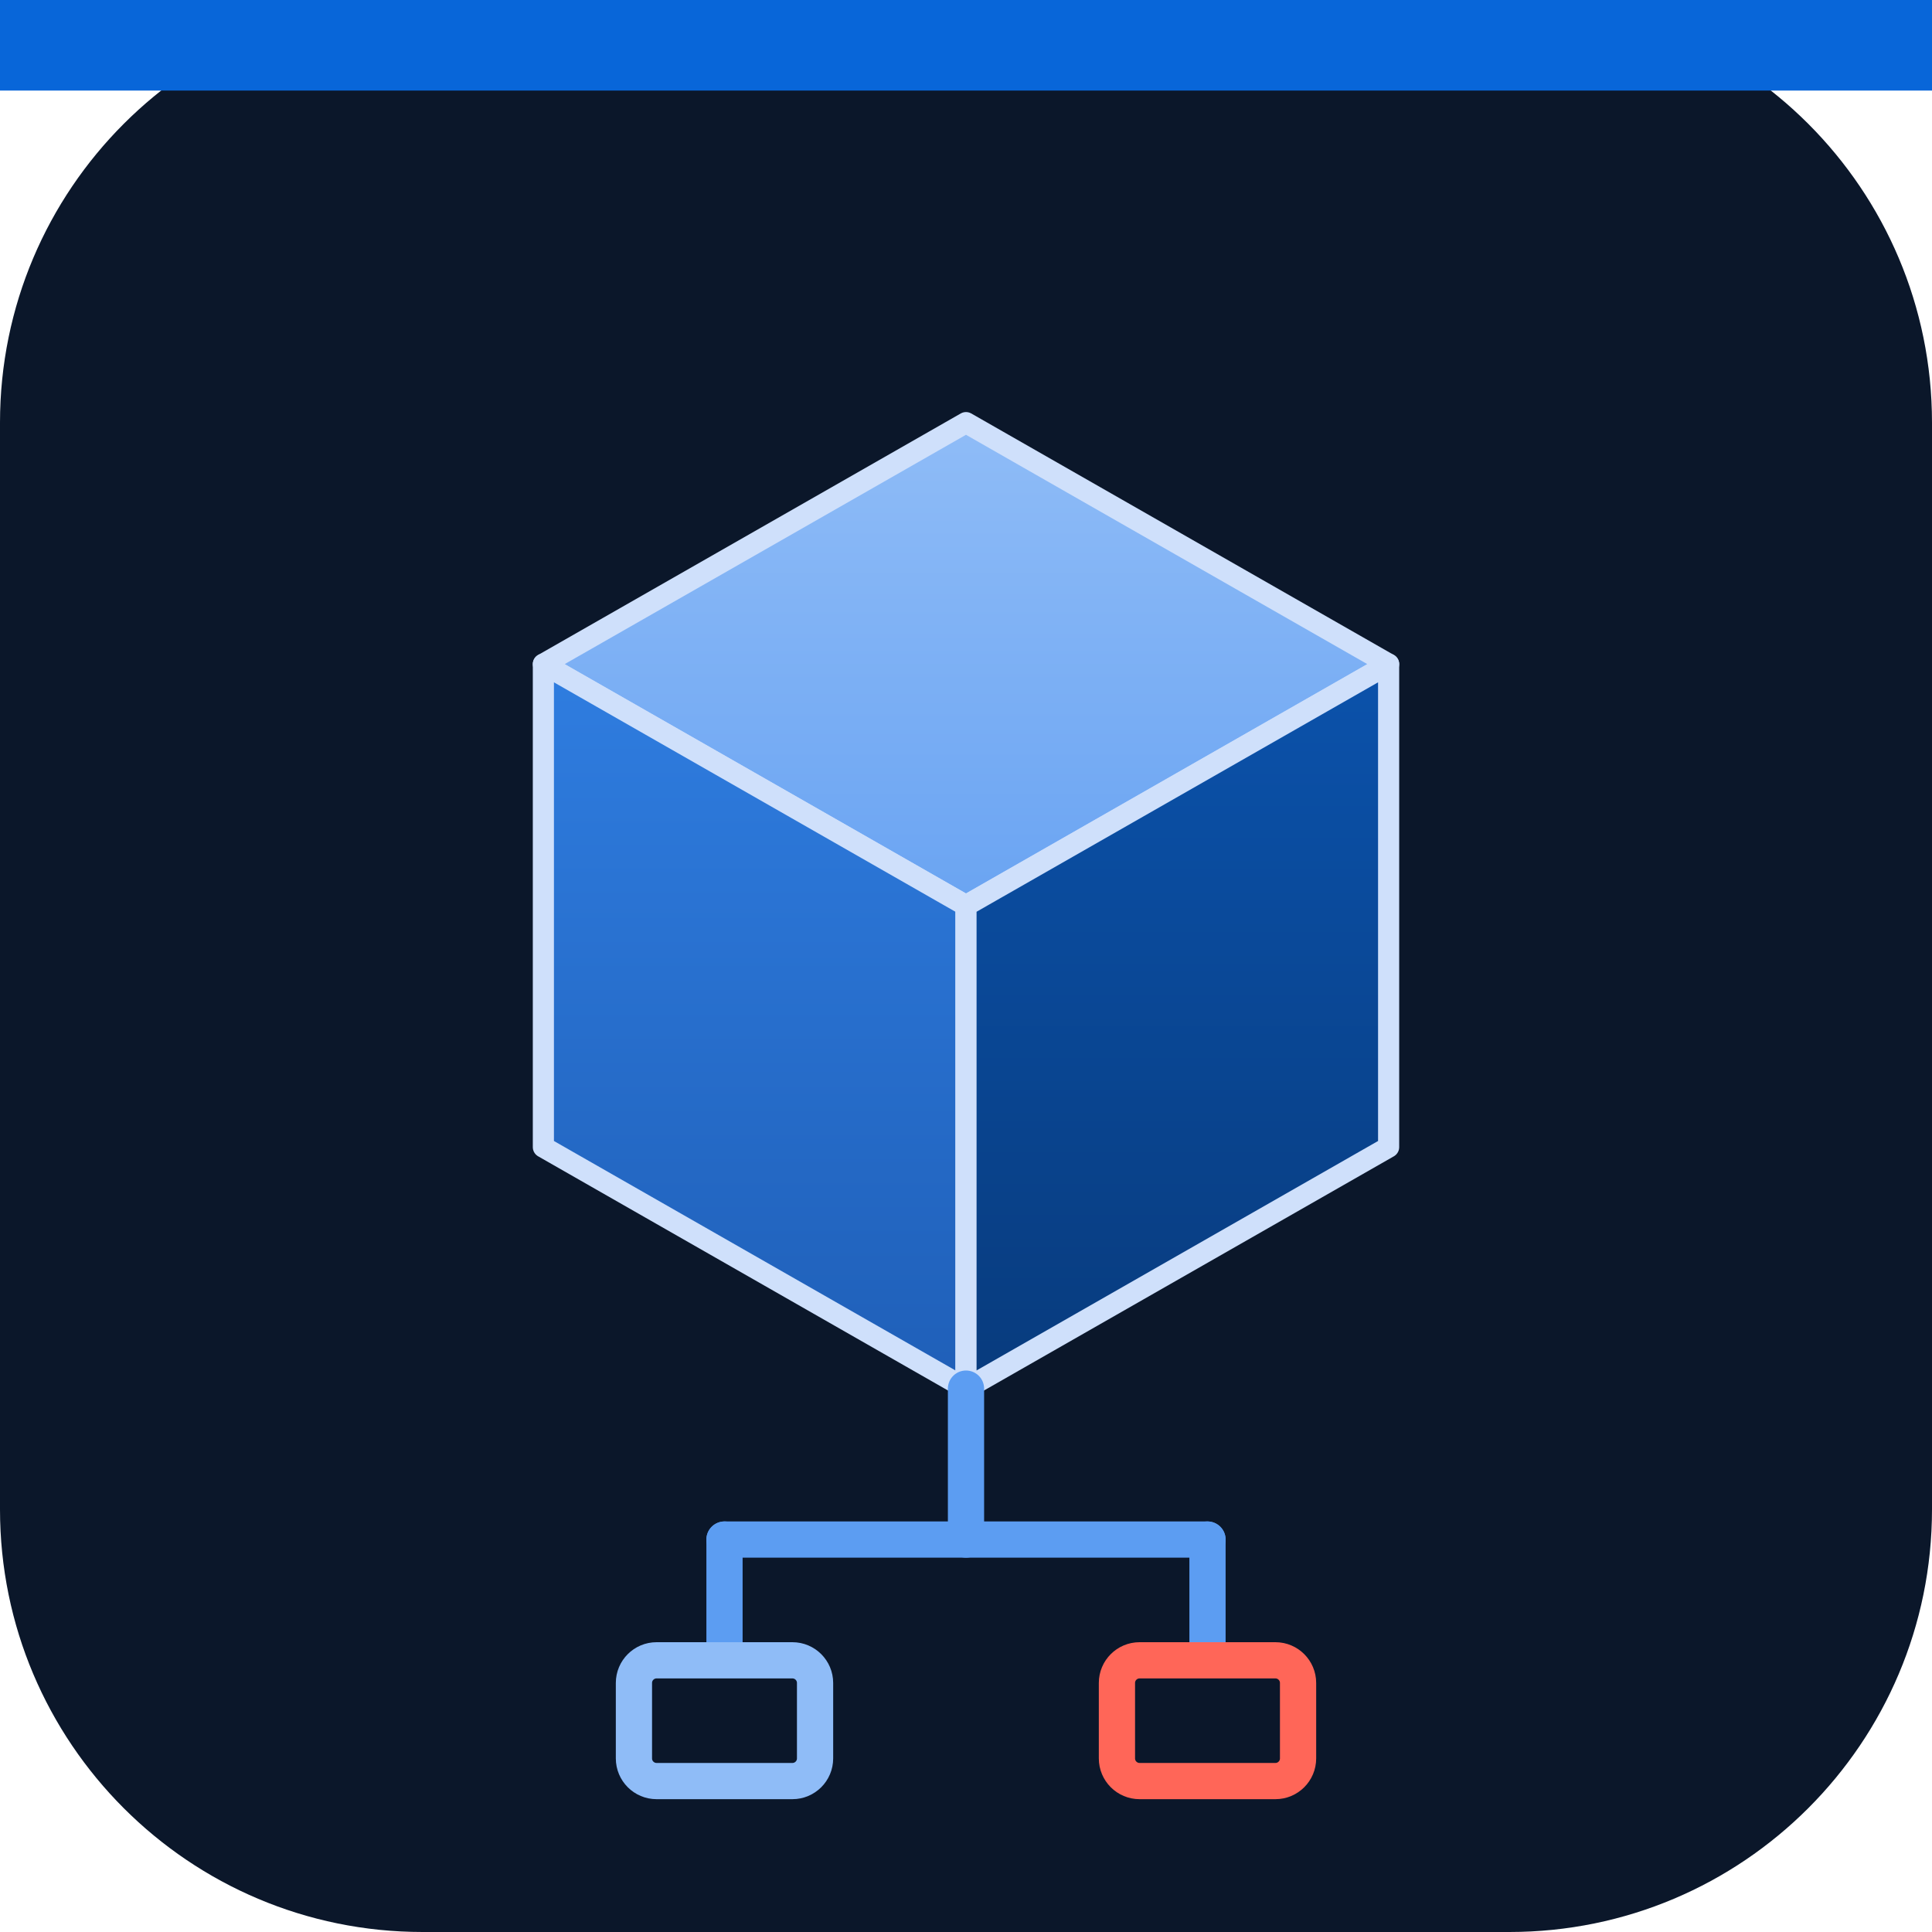
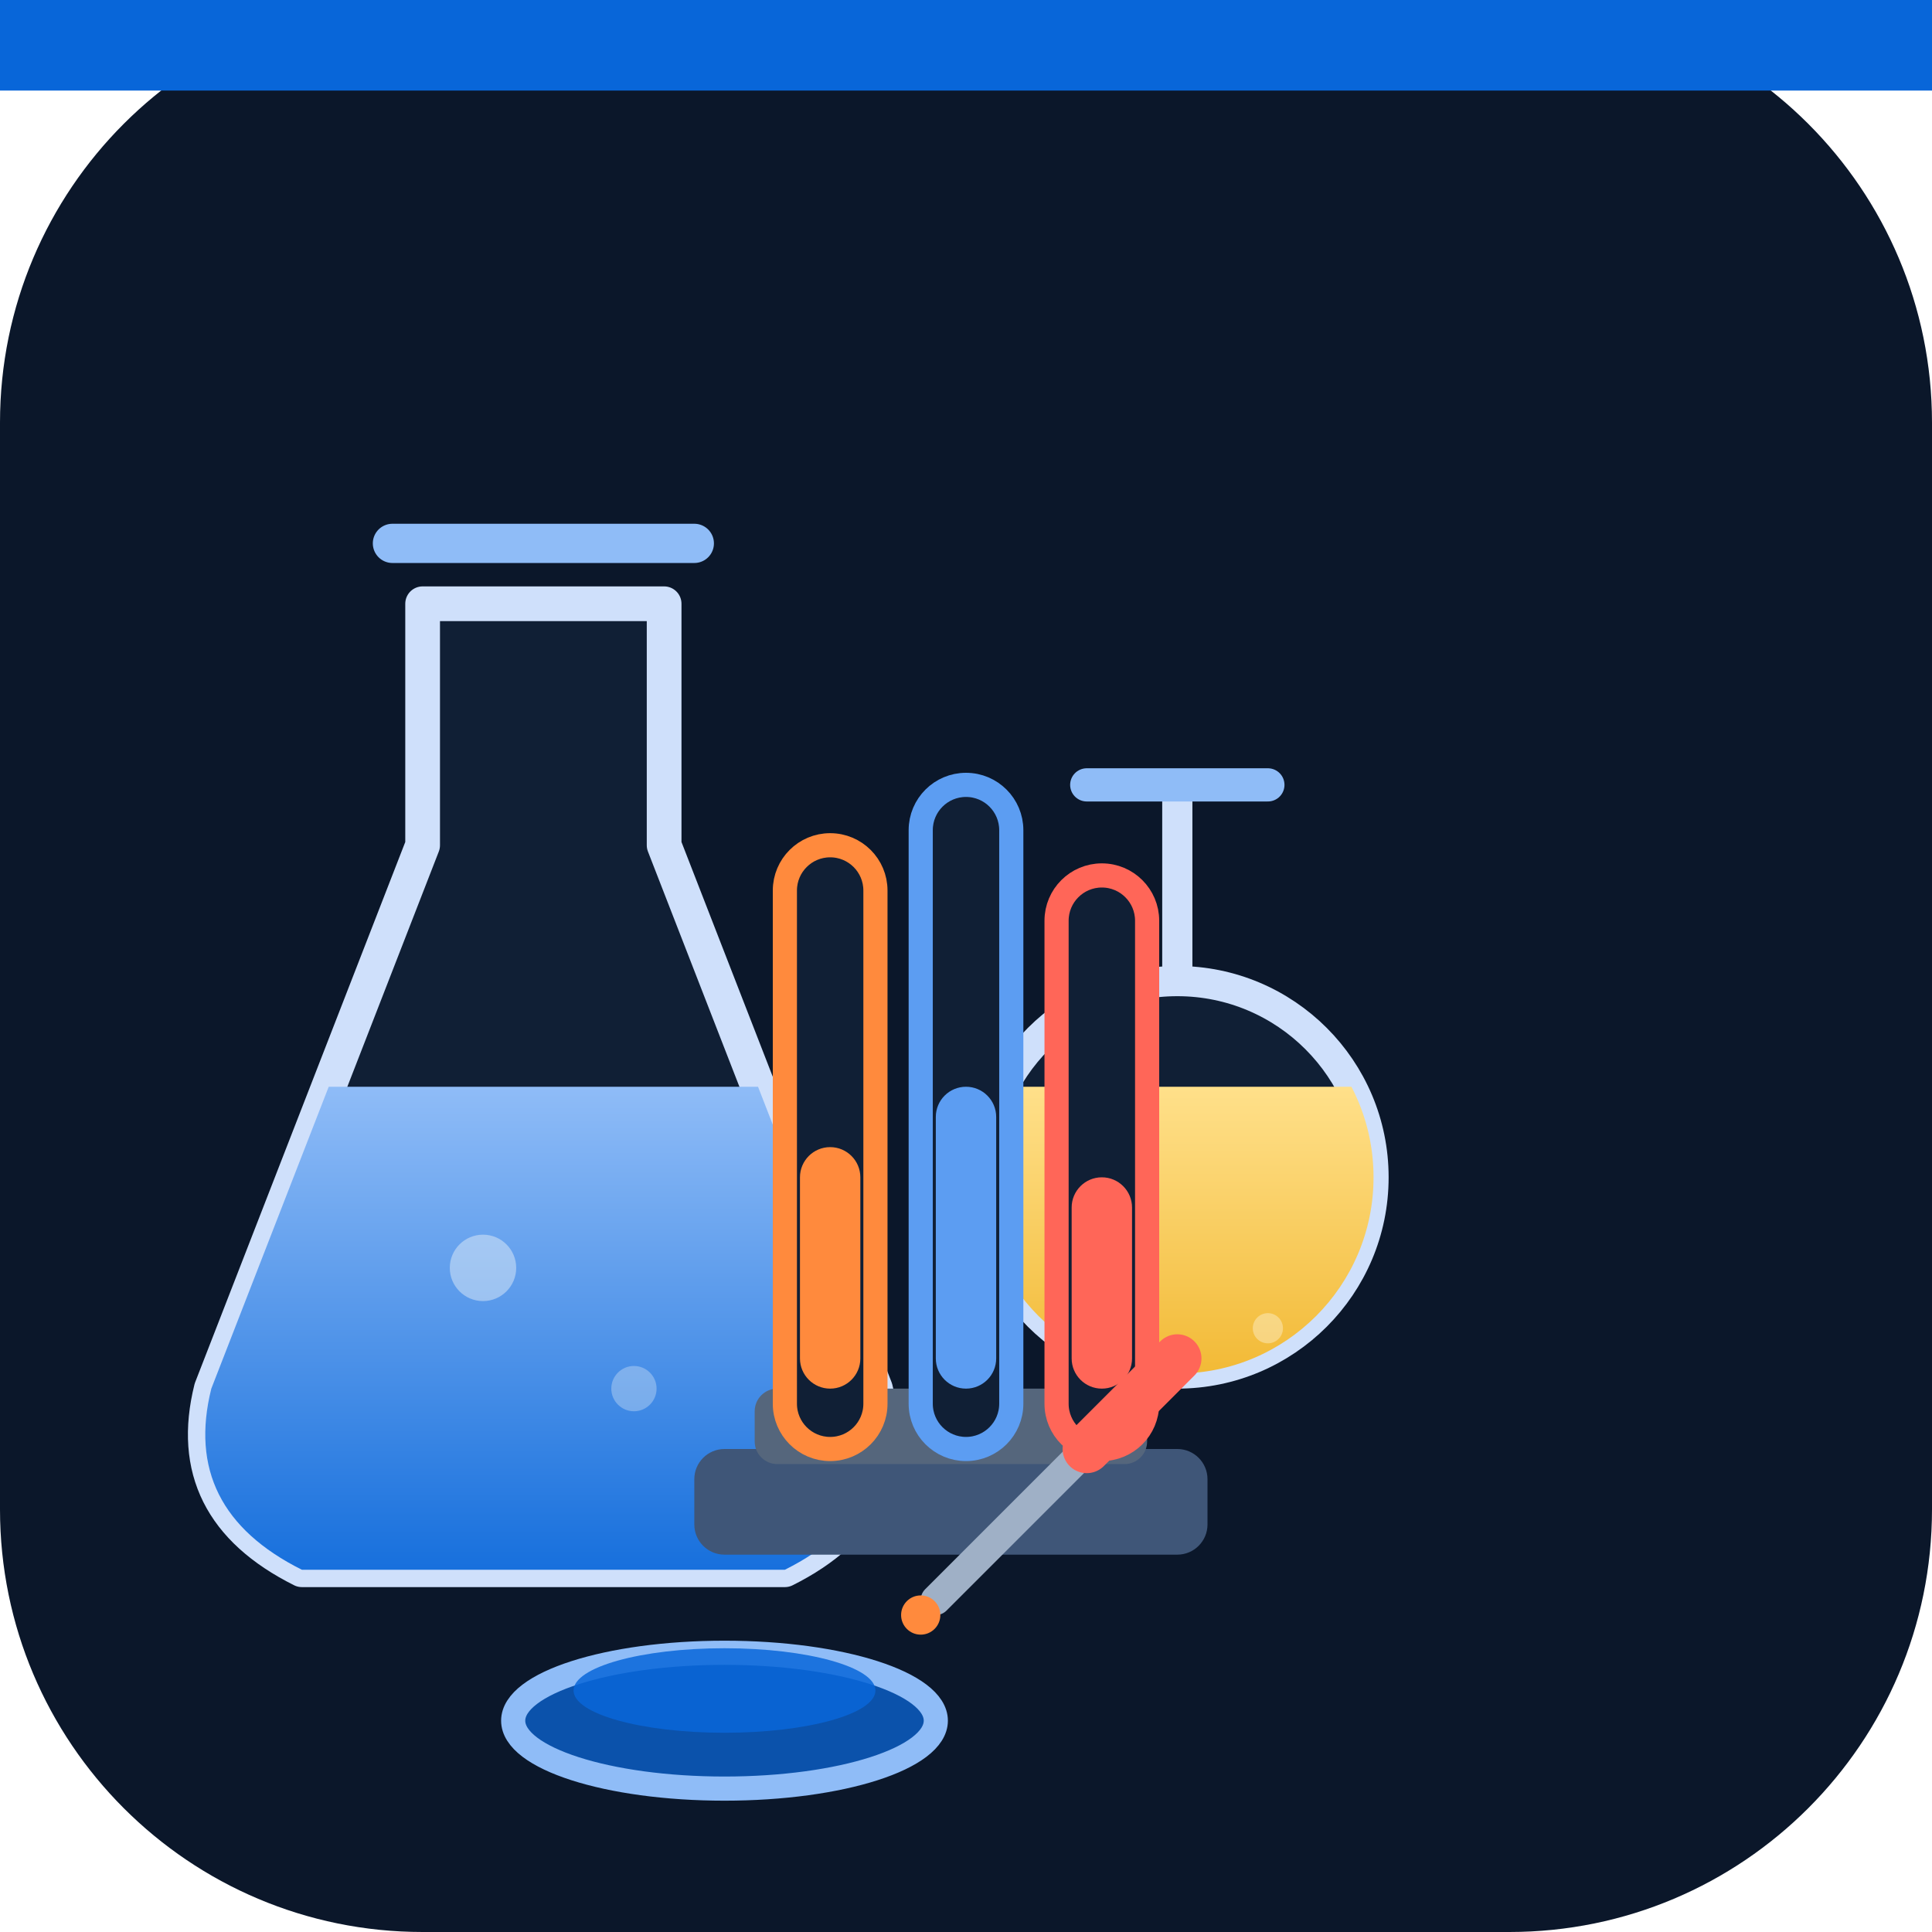
- <svg xmlns="http://www.w3.org/2000/svg" viewBox="0 0 128 128" role="img" aria-label="box-cmis-lab">
+ <svg xmlns="http://www.w3.org/2000/svg" width="128" height="128" viewBox="0 0 128 128" role="img" aria-label="box-cmis-lab">
  <defs>
-     <linearGradient id="labBoxTop" x1="0" y1="0" x2="0" y2="1">
+     <linearGradient id="blueLiq" x1="0" y1="0" x2="0" y2="1">
      <stop offset="0" stop-color="#8fbcf7" />
-       <stop offset="1" stop-color="#6aa4f2" />
+       <stop offset="1" stop-color="#0866d9" />
    </linearGradient>
-     <linearGradient id="labBoxLeft" x1="0" y1="0" x2="0" y2="1">
-       <stop offset="0" stop-color="#2f7de0" />
-       <stop offset="1" stop-color="#1f5fb8" />
+     <linearGradient id="yellowLiq" x1="0" y1="0" x2="0" y2="1">
+       <stop offset="0" stop-color="#ffe08a" />
+       <stop offset="1" stop-color="#f0b429" />
    </linearGradient>
-     <linearGradient id="labBoxRight" x1="0" y1="0" x2="0" y2="1">
-       <stop offset="0" stop-color="#0b52ab" />
-       <stop offset="1" stop-color="#083b7d" />
-     </linearGradient>
+     <clipPath id="erlClip">
+       <path d="M28 40 H44 V56 L58 92 Q60 100 52 104 H20 Q12 100 14 92 L28 56 Z" />
+     </clipPath>
+     <clipPath id="floClip">
+       <circle cx="78" cy="78" r="13" />
+     </clipPath>
+     <clipPath id="plateClip">
+       <rect width="128" height="128" rx="28" />
+     </clipPath>
  </defs>
  <rect width="128" height="128" rx="28" fill="#0b172a" />
  <rect x="0" y="0" width="128" height="6" fill="#0866d9" />
-   <g stroke="#cfe0fb" stroke-width="1.4" stroke-linejoin="round">
-     <polygon points="64,28 92,44 64,60 36,44" fill="url(#labBoxTop)" />
-     <polygon points="36,44 64,60 64,92 36,76" fill="url(#labBoxLeft)" />
-     <polygon points="64,60 92,44 92,76 64,92" fill="url(#labBoxRight)" />
-   </g>
-   <g fill="none" stroke="#5c9df2" stroke-width="2.4" stroke-linecap="round" stroke-linejoin="round">
-     <path d="M48 102 H80" />
-     <path d="M64 92 V102" />
-     <path d="M48 102 V112" />
-     <path d="M80 102 V112" />
-     <rect x="42" y="110" width="12" height="8" rx="1.5" fill="#0b172a" stroke="#8fbcf7" />
-     <rect x="74" y="110" width="12" height="8" rx="1.5" fill="#0b172a" stroke="#ff6658" />
+   <g clip-path="url(#plateClip)">
+     <g fill="none" stroke-linecap="round" stroke-linejoin="round">
+       <path d="M78 52 V64" stroke="#cfe0fb" stroke-width="2" />
+       <path d="M72 52 H84" stroke="#8fbcf7" stroke-width="2.2" />
+       <circle cx="78" cy="78" r="13" fill="#101f35" stroke="#cfe0fb" stroke-width="2" />
+     </g>
+     <g clip-path="url(#floClip)">
+       <rect x="65" y="72" width="26" height="22" fill="url(#yellowLiq)" />
+     </g>
+     <circle cx="72" cy="82" r="1.5" fill="#fffefa" opacity="0.45" />
+     <circle cx="84" cy="88" r="1" fill="#fffefa" opacity="0.35" />
+     <g fill="none" stroke-linecap="round" stroke-linejoin="round">
+       <path d="M26 36 H46" stroke="#8fbcf7" stroke-width="2.6" />
+       <path d="M28 40 H44 V56 L58 92 Q60 100 52 104 H20 Q12 100 14 92 L28 56 Z" fill="#101f35" stroke="#cfe0fb" stroke-width="2.3" />
+     </g>
+     <g clip-path="url(#erlClip)">
+       <rect x="12" y="72" width="48" height="36" fill="url(#blueLiq)" />
+     </g>
+     <circle cx="32" cy="84" r="2.2" fill="#fffefa" opacity="0.4" />
+     <circle cx="42" cy="92" r="1.5" fill="#fffefa" opacity="0.3" />
+     <rect x="46" y="96" width="34" height="7" rx="2" fill="#3f5678" />
+     <rect x="50" y="92" width="26" height="5" rx="1.5" fill="#55667c" />
+     <rect x="52" y="56" width="6" height="40" rx="3" fill="#101f35" stroke="#ff8a3d" stroke-width="1.6" />
+     <rect x="53" y="76" width="4" height="16" rx="2" fill="#ff8a3d" />
+     <rect x="61" y="52" width="6" height="44" rx="3" fill="#101f35" stroke="#5c9df2" stroke-width="1.6" />
+     <rect x="62" y="72" width="4" height="20" rx="2" fill="#5c9df2" />
+     <rect x="70" y="58" width="6" height="38" rx="3" fill="#101f35" stroke="#ff6658" stroke-width="1.6" />
+     <rect x="71" y="78" width="4" height="14" rx="2" fill="#ff6658" />
+     <ellipse cx="48" cy="114" rx="14" ry="4.5" fill="#0b52ab" stroke="#8fbcf7" stroke-width="1.6" />
+     <ellipse cx="48" cy="112" rx="10" ry="2.8" fill="#0866d9" opacity="0.85" />
+     <g stroke-linecap="round">
+       <path d="M62 106 L72 96" stroke="#9fb0c6" stroke-width="2" />
+       <path d="M72 96 L78 90" stroke="#ff6658" stroke-width="3.2" />
+       <circle cx="61" cy="107" r="1.3" fill="#ff8a3d" />
+     </g>
  </g>
</svg>
